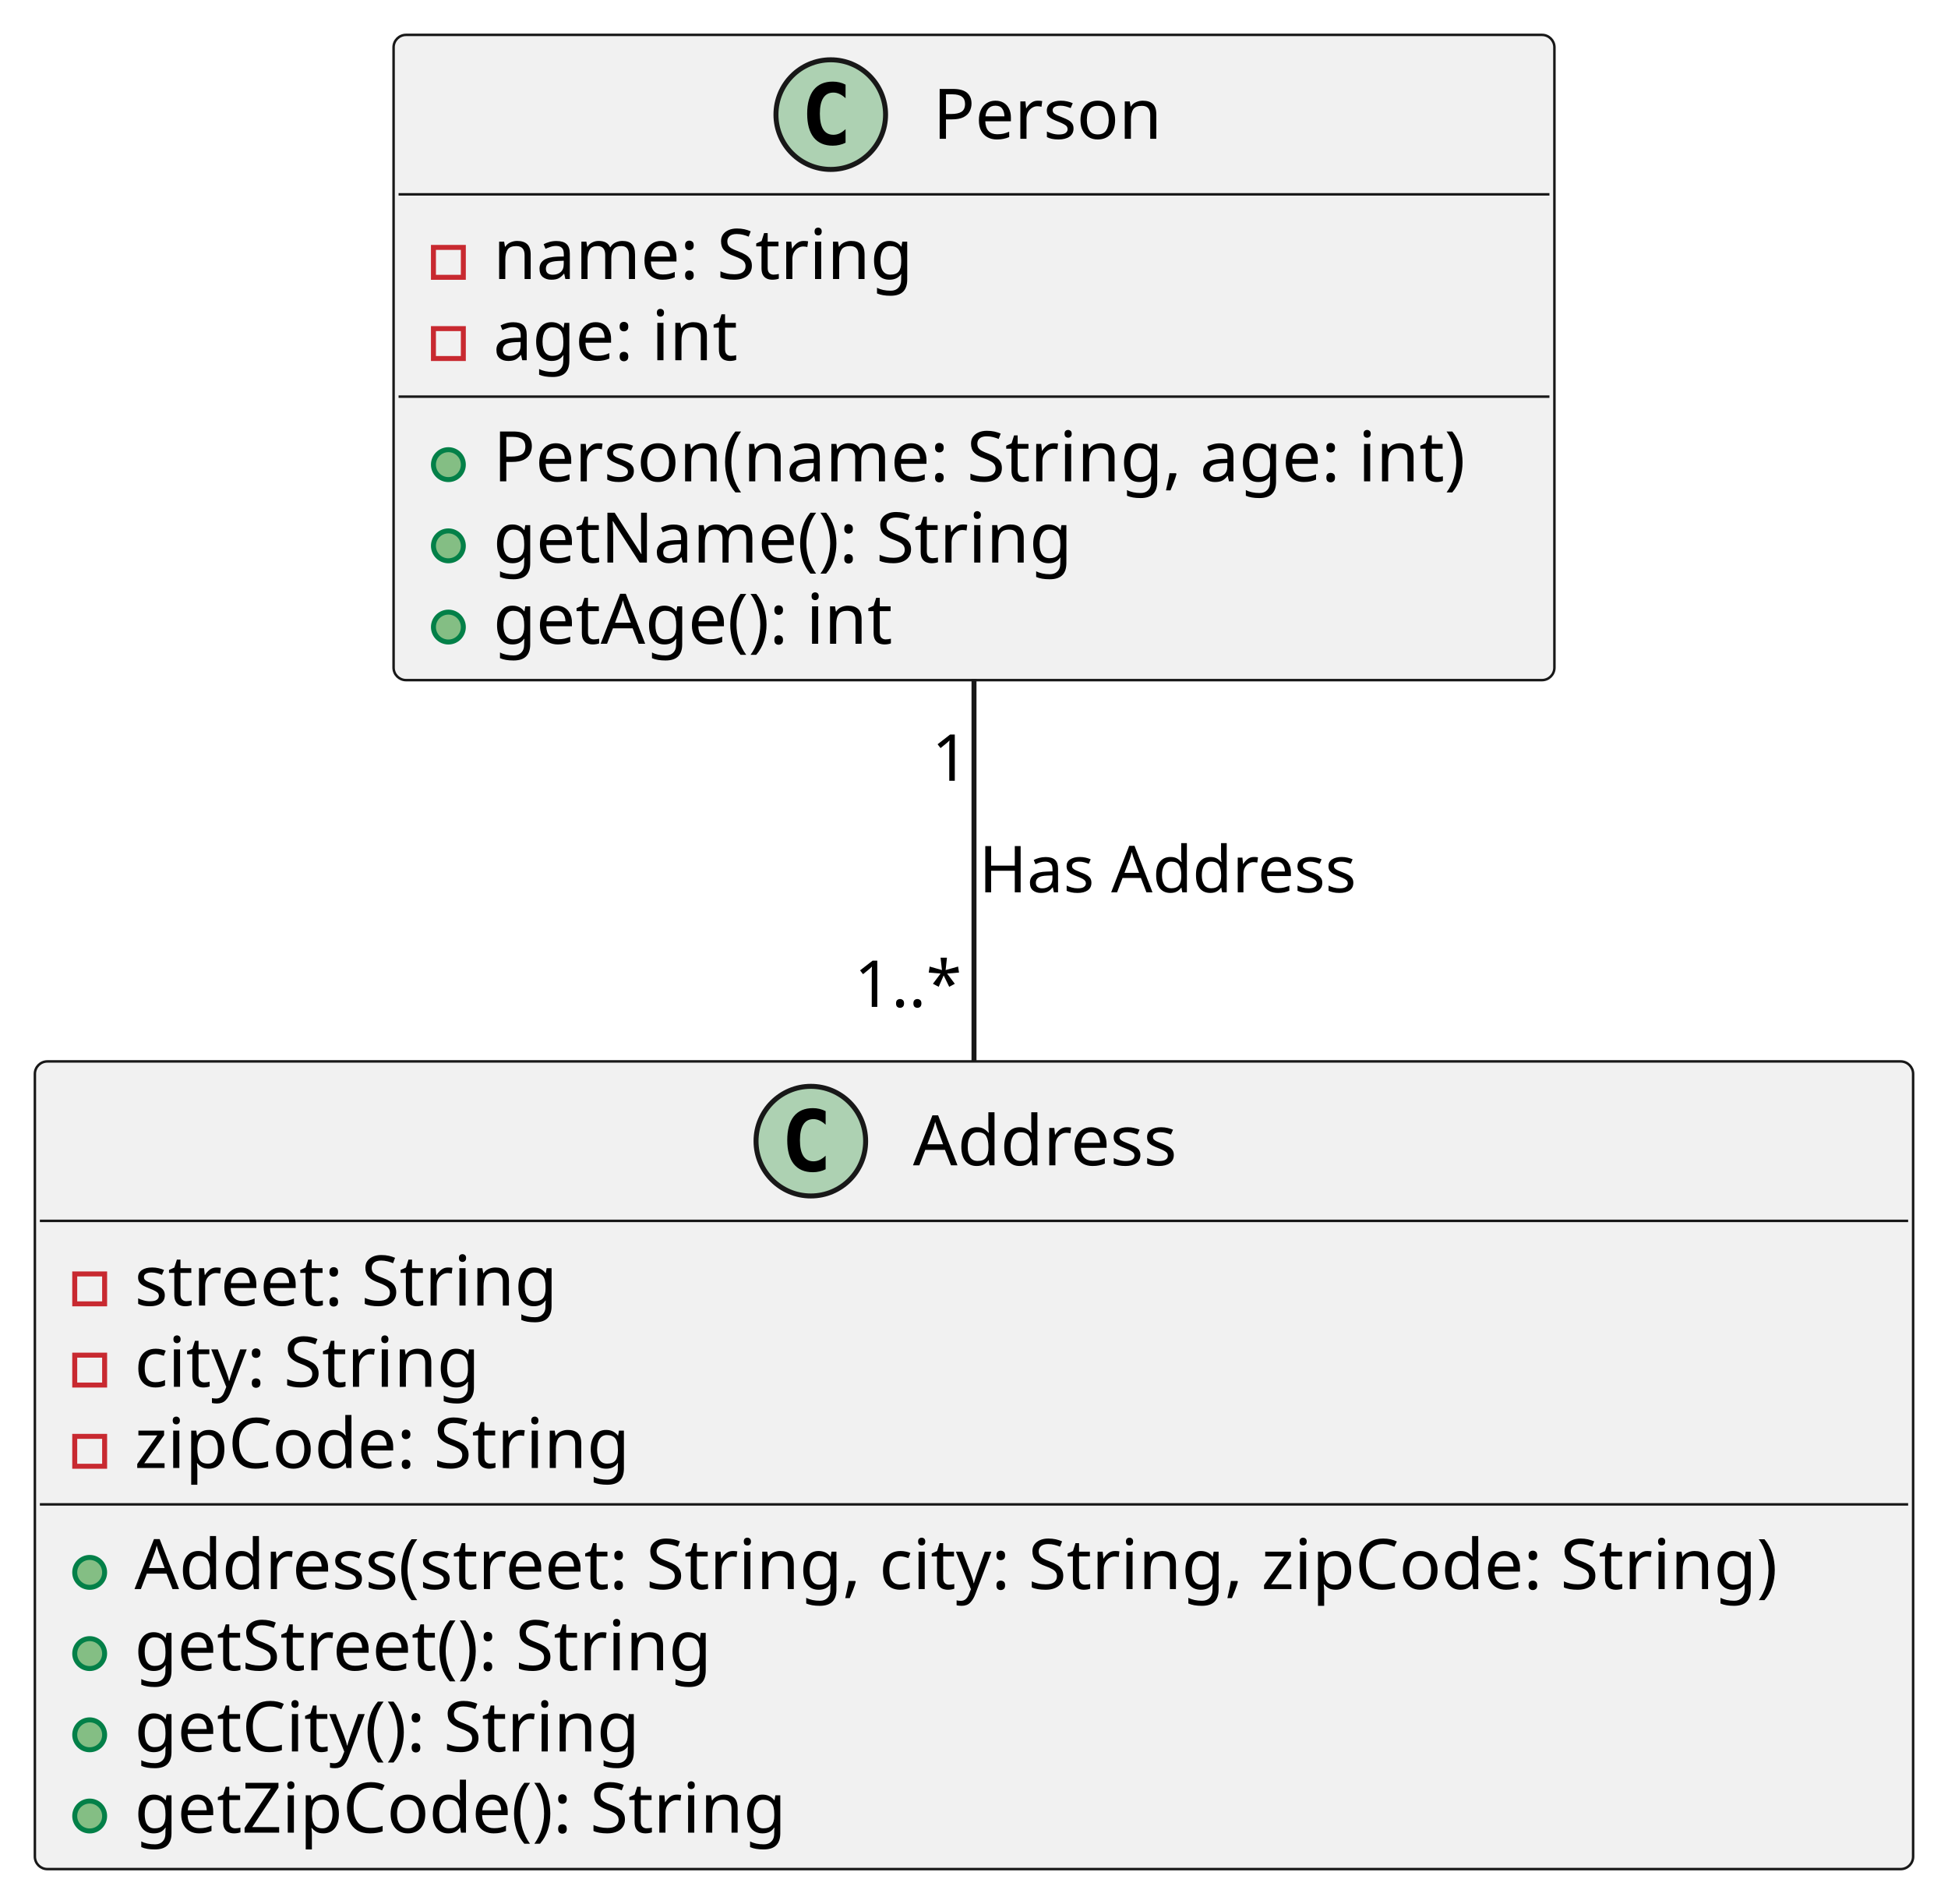
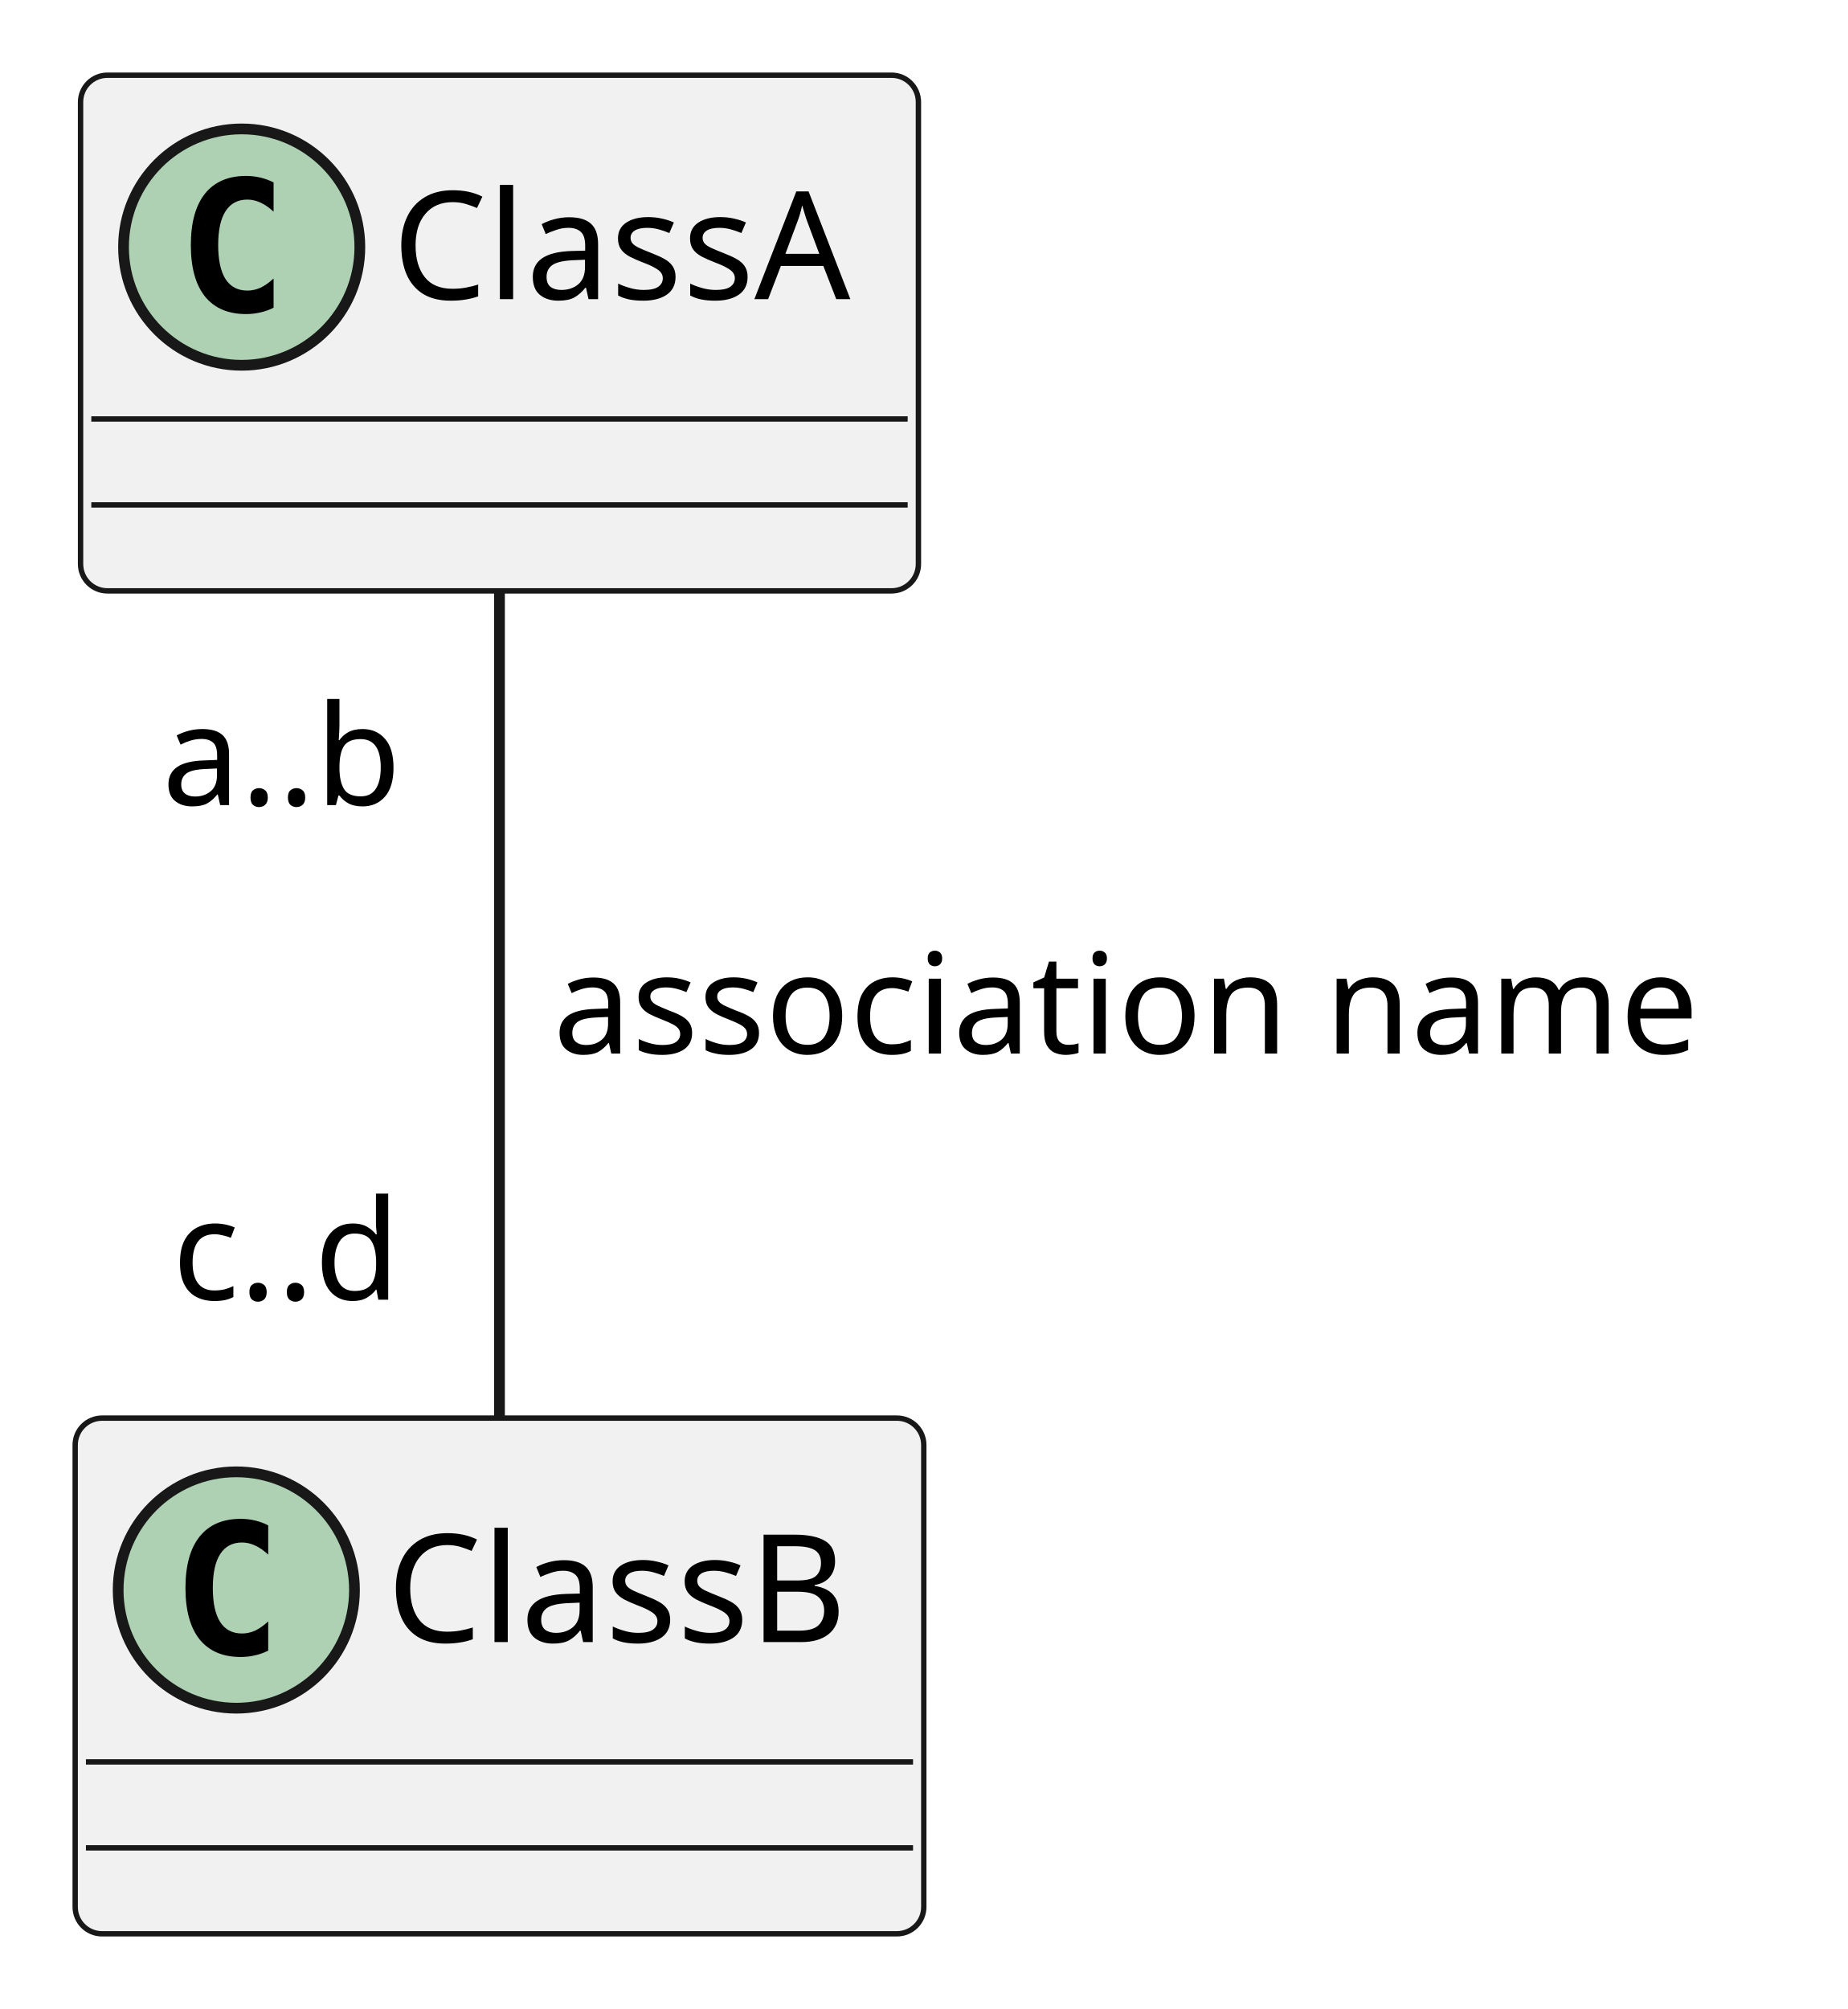
- <svg xmlns="http://www.w3.org/2000/svg" contentStyleType="text/css" height="382px" preserveAspectRatio="none" style="width:391px;height:382px;background:#FFFFFF;" version="1.1" viewBox="0 0 391 382" width="391px" zoomAndPan="magnify">
+ <svg xmlns="http://www.w3.org/2000/svg" contentStyleType="text/css" height="187px" preserveAspectRatio="none" style="width:172px;height:187px;background:#FFFFFF;" version="1.1" viewBox="0 0 172 187" width="172px" zoomAndPan="magnify">
  <defs />
  <g>
-     <g id="elem_Person">
-       <rect codeLine="1" fill="#F1F1F1" height="129.484" id="Person" rx="2.5" ry="2.5" style="stroke:#181818;stroke-width:0.5;" width="233" x="79" y="7" />
-       <ellipse cx="166.75" cy="23" fill="#ADD1B2" rx="11" ry="11" style="stroke:#181818;stroke-width:1.0;" />
-       <path d="M169.719,28.641 Q169.141,28.938 168.5,29.078 Q167.859,29.234 167.156,29.234 Q164.656,29.234 163.328,27.594 Q162.016,25.938 162.016,22.812 Q162.016,19.688 163.328,18.031 Q164.656,16.375 167.156,16.375 Q167.859,16.375 168.5,16.531 Q169.156,16.688 169.719,16.984 L169.719,19.703 Q169.094,19.125 168.5,18.859 Q167.906,18.578 167.281,18.578 Q165.938,18.578 165.25,19.656 Q164.562,20.719 164.562,22.812 Q164.562,24.906 165.25,25.984 Q165.938,27.047 167.281,27.047 Q167.906,27.047 168.5,26.781 Q169.094,26.5 169.719,25.922 L169.719,28.641 Z " fill="#000000" />
-       <text fill="#000000" font-family="sans-serif" font-size="14" lengthAdjust="spacing" textLength="49" x="187.25" y="27.847">Person</text>
-       <line style="stroke:#181818;stroke-width:0.5;" x1="80" x2="311" y1="39" y2="39" />
-       <rect fill="none" height="6" style="stroke:#C82930;stroke-width:1.0;" width="6" x="87" y="49.648" />
-       <text fill="#000000" font-family="sans-serif" font-size="14" lengthAdjust="spacing" textLength="88" x="99" y="55.995">name: String</text>
-       <rect fill="none" height="6" style="stroke:#C82930;stroke-width:1.0;" width="6" x="87" y="65.945" />
-       <text fill="#000000" font-family="sans-serif" font-size="14" lengthAdjust="spacing" textLength="52" x="99" y="72.292">age: int</text>
-       <line style="stroke:#181818;stroke-width:0.5;" x1="80" x2="311" y1="79.594" y2="79.594" />
-       <ellipse cx="90" cy="93.242" fill="#84BE84" rx="3" ry="3" style="stroke:#038048;stroke-width:1.0;" />
-       <text fill="#000000" font-family="sans-serif" font-size="14" lengthAdjust="spacing" textLength="207" x="99" y="96.589">Person(name: String, age: int)</text>
-       <ellipse cx="90" cy="109.539" fill="#84BE84" rx="3" ry="3" style="stroke:#038048;stroke-width:1.0;" />
-       <text fill="#000000" font-family="sans-serif" font-size="14" lengthAdjust="spacing" textLength="122" x="99" y="112.886">getName(): String</text>
-       <ellipse cx="90" cy="125.836" fill="#84BE84" rx="3" ry="3" style="stroke:#038048;stroke-width:1.0;" />
-       <text fill="#000000" font-family="sans-serif" font-size="14" lengthAdjust="spacing" textLength="86" x="99" y="129.183">getAge(): int</text>
+     <g id="elem_ClassA">
+       <rect fill="#F1F1F1" height="48" id="ClassA" rx="2.5" ry="2.5" style="stroke:#181818;stroke-width:0.5;" width="78" x="7.5" y="7" />
+       <ellipse cx="22.5" cy="23" fill="#ADD1B2" rx="11" ry="11" style="stroke:#181818;stroke-width:1.0;" />
+       <path d="M25.469,28.641 Q24.891,28.938 24.25,29.078 Q23.609,29.234 22.906,29.234 Q20.406,29.234 19.078,27.594 Q17.766,25.938 17.766,22.812 Q17.766,19.688 19.078,18.031 Q20.406,16.375 22.906,16.375 Q23.609,16.375 24.25,16.531 Q24.906,16.688 25.469,16.984 L25.469,19.703 Q24.844,19.125 24.25,18.859 Q23.656,18.578 23.031,18.578 Q21.688,18.578 21,19.656 Q20.312,20.719 20.312,22.812 Q20.312,24.906 21,25.984 Q21.688,27.047 23.031,27.047 Q23.656,27.047 24.25,26.781 Q24.844,26.5 25.469,25.922 L25.469,28.641 Z " fill="#000000" />
+       <text fill="#000000" font-family="sans-serif" font-size="14" lengthAdjust="spacing" textLength="46" x="36.5" y="27.847">ClassA</text>
+       <line style="stroke:#181818;stroke-width:0.5;" x1="8.5" x2="84.5" y1="39" y2="39" />
+       <line style="stroke:#181818;stroke-width:0.5;" x1="8.5" x2="84.5" y1="47" y2="47" />
    </g>
-     <g id="elem_Address">
-       <rect codeLine="9" fill="#F1F1F1" height="162.078" id="Address" rx="2.5" ry="2.5" style="stroke:#181818;stroke-width:0.5;" width="377" x="7" y="213" />
-       <ellipse cx="162.75" cy="229" fill="#ADD1B2" rx="11" ry="11" style="stroke:#181818;stroke-width:1.0;" />
-       <path d="M165.719,234.641 Q165.141,234.938 164.5,235.078 Q163.859,235.234 163.156,235.234 Q160.656,235.234 159.328,233.594 Q158.016,231.938 158.016,228.812 Q158.016,225.688 159.328,224.031 Q160.656,222.375 163.156,222.375 Q163.859,222.375 164.5,222.531 Q165.156,222.688 165.719,222.984 L165.719,225.703 Q165.094,225.125 164.5,224.859 Q163.906,224.578 163.281,224.578 Q161.938,224.578 161.25,225.656 Q160.562,226.719 160.562,228.812 Q160.562,230.906 161.25,231.984 Q161.938,233.047 163.281,233.047 Q163.906,233.047 164.5,232.781 Q165.094,232.5 165.719,231.922 L165.719,234.641 Z " fill="#000000" />
-       <text fill="#000000" font-family="sans-serif" font-size="14" lengthAdjust="spacing" textLength="57" x="183.25" y="233.847">Address</text>
-       <line style="stroke:#181818;stroke-width:0.5;" x1="8" x2="383" y1="245" y2="245" />
-       <rect fill="none" height="6" style="stroke:#C82930;stroke-width:1.0;" width="6" x="15" y="255.648" />
-       <text fill="#000000" font-family="sans-serif" font-size="14" lengthAdjust="spacing" textLength="90" x="27" y="261.995">street: String</text>
-       <rect fill="none" height="6" style="stroke:#C82930;stroke-width:1.0;" width="6" x="15" y="271.945" />
-       <text fill="#000000" font-family="sans-serif" font-size="14" lengthAdjust="spacing" textLength="72" x="27" y="278.292">city: String</text>
-       <rect fill="none" height="6" style="stroke:#C82930;stroke-width:1.0;" width="6" x="15" y="288.242" />
-       <text fill="#000000" font-family="sans-serif" font-size="14" lengthAdjust="spacing" textLength="106" x="27" y="294.589">zipCode: String</text>
-       <line style="stroke:#181818;stroke-width:0.5;" x1="8" x2="383" y1="301.891" y2="301.891" />
-       <ellipse cx="18" cy="315.539" fill="#84BE84" rx="3" ry="3" style="stroke:#038048;stroke-width:1.0;" />
-       <text fill="#000000" font-family="sans-serif" font-size="14" lengthAdjust="spacing" textLength="351" x="27" y="318.886">Address(street: String, city: String, zipCode: String)</text>
-       <ellipse cx="18" cy="331.836" fill="#84BE84" rx="3" ry="3" style="stroke:#038048;stroke-width:1.0;" />
-       <text fill="#000000" font-family="sans-serif" font-size="14" lengthAdjust="spacing" textLength="124" x="27" y="335.183">getStreet(): String</text>
-       <ellipse cx="18" cy="348.133" fill="#84BE84" rx="3" ry="3" style="stroke:#038048;stroke-width:1.0;" />
-       <text fill="#000000" font-family="sans-serif" font-size="14" lengthAdjust="spacing" textLength="107" x="27" y="351.479">getCity(): String</text>
-       <ellipse cx="18" cy="364.43" fill="#84BE84" rx="3" ry="3" style="stroke:#038048;stroke-width:1.0;" />
-       <text fill="#000000" font-family="sans-serif" font-size="14" lengthAdjust="spacing" textLength="141" x="27" y="367.776">getZipCode(): String</text>
+     <g id="elem_ClassB">
+       <rect fill="#F1F1F1" height="48" id="ClassB" rx="2.5" ry="2.5" style="stroke:#181818;stroke-width:0.5;" width="79" x="7" y="132" />
+       <ellipse cx="22" cy="148" fill="#ADD1B2" rx="11" ry="11" style="stroke:#181818;stroke-width:1.0;" />
+       <path d="M24.969,153.641 Q24.391,153.938 23.75,154.078 Q23.109,154.234 22.406,154.234 Q19.906,154.234 18.578,152.594 Q17.266,150.938 17.266,147.812 Q17.266,144.688 18.578,143.031 Q19.906,141.375 22.406,141.375 Q23.109,141.375 23.75,141.531 Q24.406,141.688 24.969,141.984 L24.969,144.703 Q24.344,144.125 23.75,143.859 Q23.156,143.578 22.531,143.578 Q21.188,143.578 20.5,144.656 Q19.812,145.719 19.812,147.812 Q19.812,149.906 20.5,150.984 Q21.188,152.047 22.531,152.047 Q23.156,152.047 23.75,151.781 Q24.344,151.5 24.969,150.922 L24.969,153.641 Z " fill="#000000" />
+       <text fill="#000000" font-family="sans-serif" font-size="14" lengthAdjust="spacing" textLength="47" x="36" y="152.847">ClassB</text>
+       <line style="stroke:#181818;stroke-width:0.5;" x1="8" x2="85" y1="164" y2="164" />
+       <line style="stroke:#181818;stroke-width:0.5;" x1="8" x2="85" y1="172" y2="172" />
    </g>
-     <g id="link_Person_Address">
-       <path codeLine="19" d="M195.5,136.28 C195.5,160.19 195.5,187.67 195.5,212.88 " fill="none" id="Person-Address" style="stroke:#181818;stroke-width:1.0;" />
-       <text fill="#000000" font-family="sans-serif" font-size="13" lengthAdjust="spacing" textLength="81" x="196.5" y="179.067">Has Address</text>
-       <text fill="#000000" font-family="sans-serif" font-size="13" lengthAdjust="spacing" textLength="8" x="187.037" y="156.684">1</text>
-       <text fill="#000000" font-family="sans-serif" font-size="13" lengthAdjust="spacing" textLength="23" x="171.476" y="202.057">1..*</text>
+     <g id="link_ClassA_ClassB">
+       <path codeLine="1" d="M46.5,55.14 C46.5,77.13 46.5,110.01 46.5,131.97 " fill="none" id="ClassA-ClassB" style="stroke:#181818;stroke-width:1.0;" />
+       <text fill="#000000" font-family="sans-serif" font-size="13" lengthAdjust="spacing" textLength="113" x="51.5" y="98.067">association name</text>
+       <text fill="#000000" font-family="sans-serif" font-size="13" lengthAdjust="spacing" textLength="24" x="15.088" y="74.935">a..b</text>
+       <text fill="#000000" font-family="sans-serif" font-size="13" lengthAdjust="spacing" textLength="23" x="16.041" y="120.974">c..d</text>
    </g>
  </g>
</svg>
